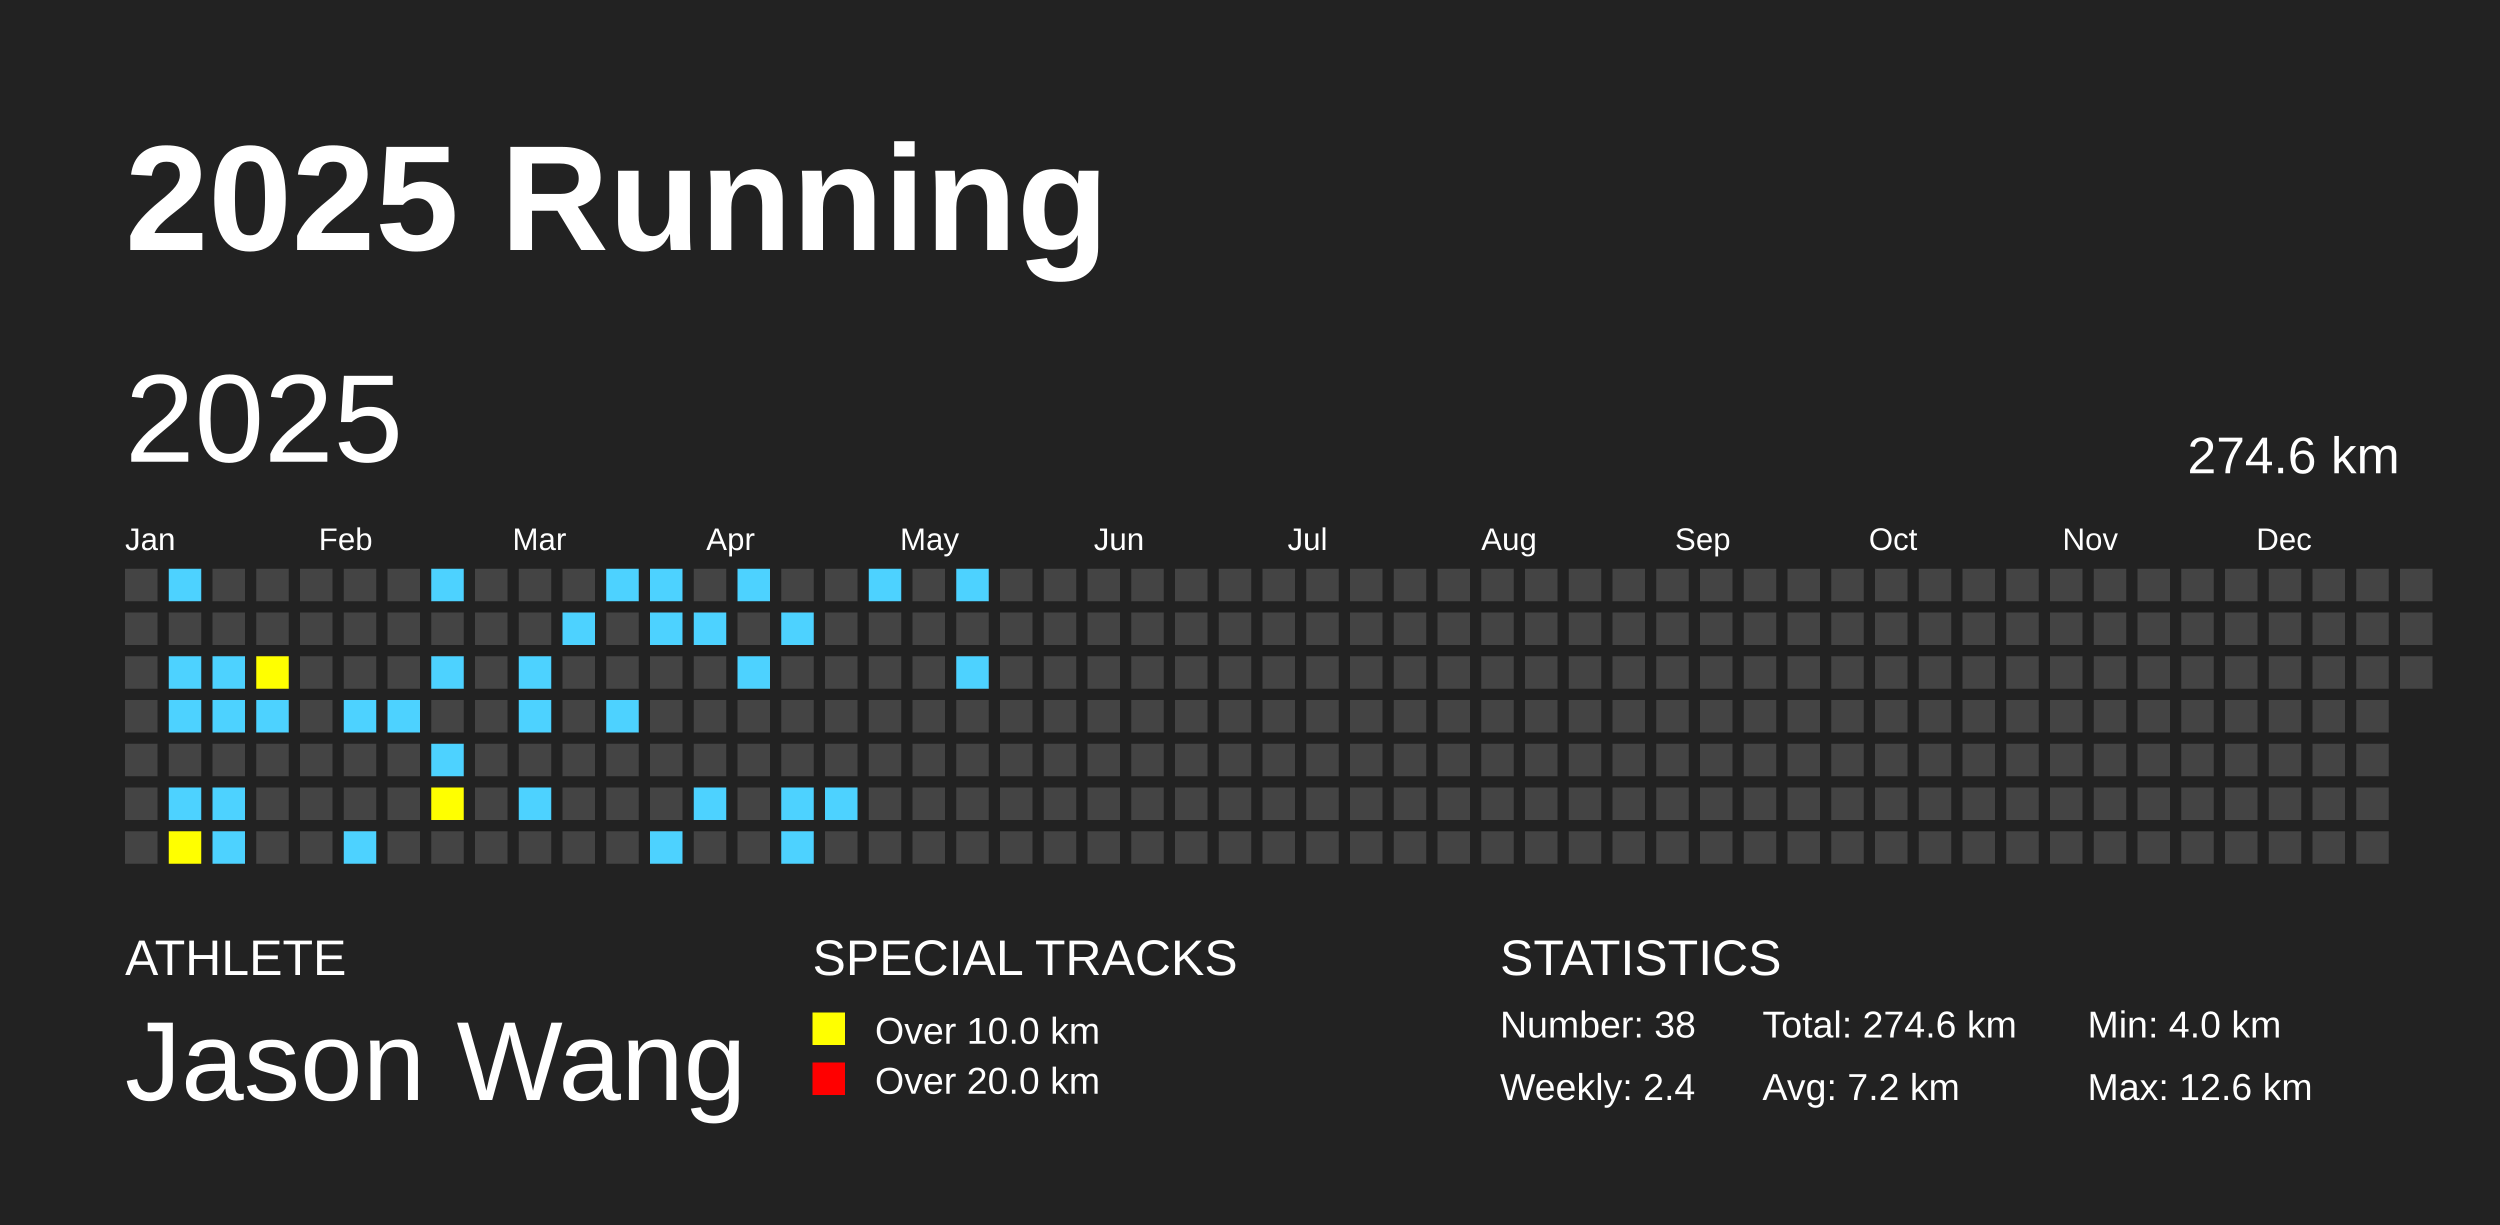
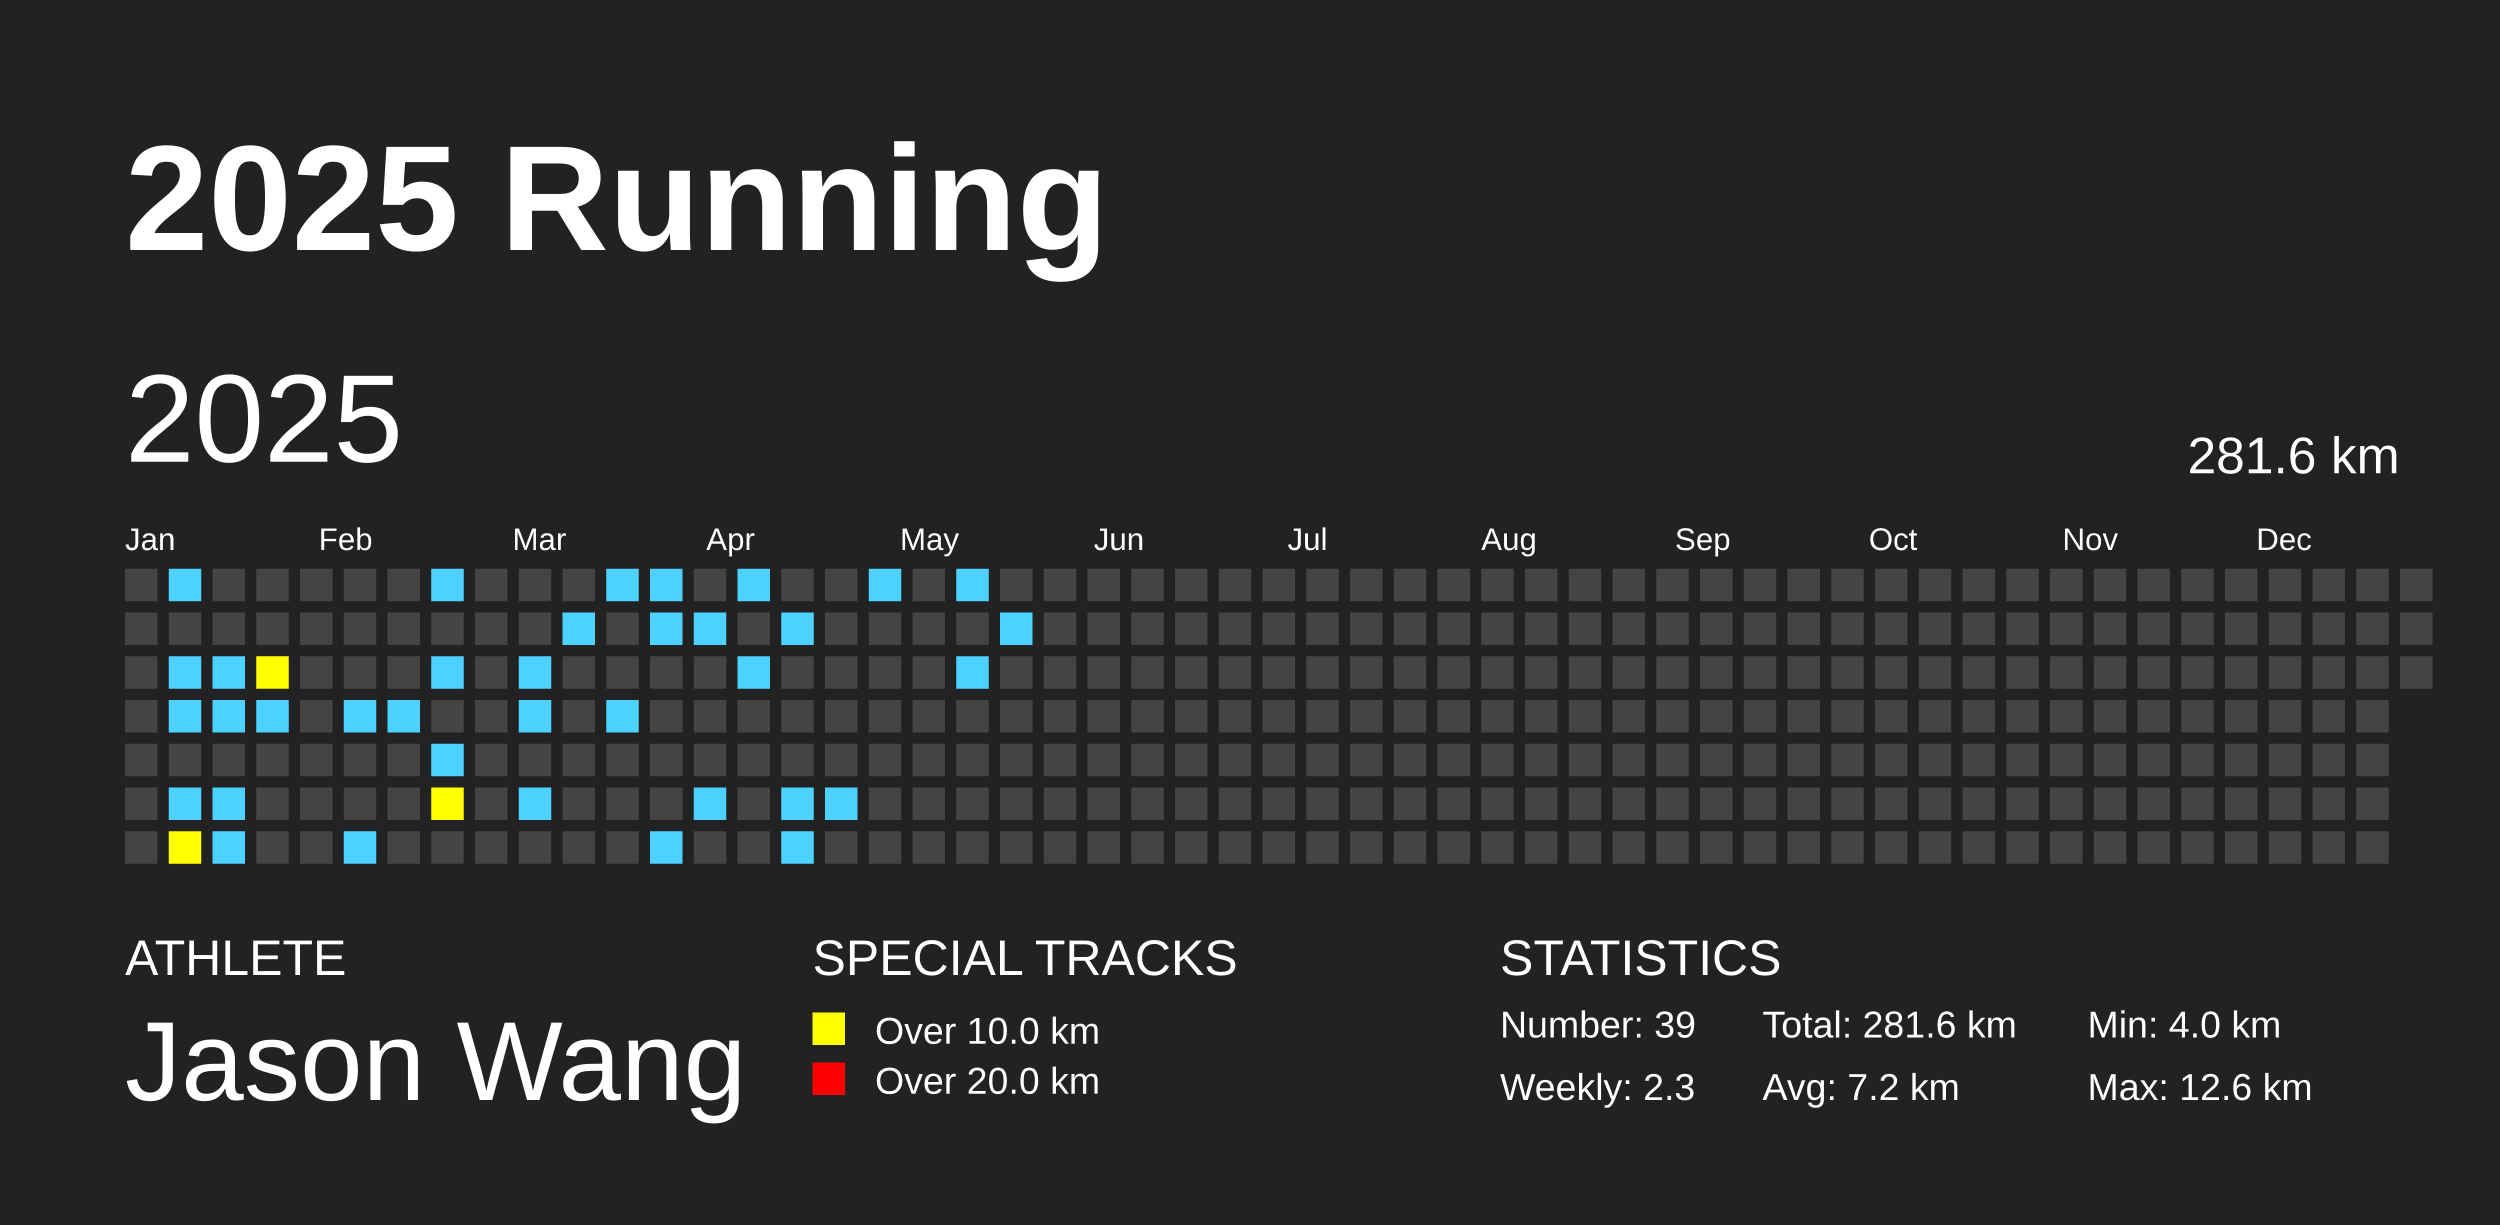
<svg xmlns="http://www.w3.org/2000/svg" baseProfile="full" height="98mm" version="1.1" viewBox="0,0,200,98" width="200mm">
  <defs />
  <rect fill="#222222" height="98" width="200" x="0" y="0" />
  <text fill="#FFFFFF" style="font-size:12px; font-family:Arial; font-weight:bold;" x="10" y="20">2025 Running</text>
  <text fill="#FFFFFF" style="font-size:4px; font-family:Arial" x="10" y="78">ATHLETE</text>
  <text fill="#FFFFFF" style="font-size:9px; font-family:Arial" x="10" y="88">Jason Wang</text>
  <text fill="#FFFFFF" style="font-size:4px; font-family:Arial" x="65" y="78">SPECIAL TRACKS</text>
  <rect fill="yellow" height="2.6" width="2.6" x="65" y="81" />
  <text fill="#FFFFFF" style="font-size:3px; font-family:Arial" x="70" y="83.5">Over 10.0 km</text>
  <rect fill="red" height="2.6" width="2.6" x="65" y="85" />
  <text fill="#FFFFFF" style="font-size:3px; font-family:Arial" x="70" y="87.5">Over 20.0 km</text>
  <text fill="#FFFFFF" style="font-size:4px; font-family:Arial" x="120" y="78">STATISTICS</text>
-   <text fill="#FFFFFF" style="font-size:3px; font-family:Arial" x="120" y="83">Number: 38</text>
-   <text fill="#FFFFFF" style="font-size:3px; font-family:Arial" x="120" y="88">Weekly: 2.4</text>
-   <text fill="#FFFFFF" style="font-size:3px; font-family:Arial" x="141" y="83">Total: 274.6 km</text>
+   <text fill="#FFFFFF" style="font-size:3px; font-family:Arial" x="120" y="83">Number: 39</text>
+   <text fill="#FFFFFF" style="font-size:3px; font-family:Arial" x="120" y="88">Weekly: 2.3</text>
+   <text fill="#FFFFFF" style="font-size:3px; font-family:Arial" x="141" y="83">Total: 281.6 km</text>
  <text fill="#FFFFFF" style="font-size:3px; font-family:Arial" x="141" y="88">Avg: 7.2 km</text>
  <text fill="#FFFFFF" style="font-size:3px; font-family:Arial" x="167" y="83">Min: 4.0 km</text>
  <text fill="#FFFFFF" style="font-size:3px; font-family:Arial" x="167" y="88">Max: 12.6 km</text>
  <text dominant-baseline="hanging" fill="#FFFFFF" style="font-size:10.0px; font-family:Arial;" x="10" y="30">2025</text>
-   <text dominant-baseline="hanging" fill="#FFFFFF" style="font-size:4.125px; font-family:Arial;" x="175" y="35">274.6 km</text>
+   <text dominant-baseline="hanging" fill="#FFFFFF" style="font-size:4.125px; font-family:Arial;" x="175" y="35">281.6 km</text>
  <text fill="#FFFFFF" style="font-size:2.5px; font-family:Arial" x="10.0" y="44">Jan</text>
  <text fill="#FFFFFF" style="font-size:2.5px; font-family:Arial" x="25.5" y="44">Feb</text>
  <text fill="#FFFFFF" style="font-size:2.5px; font-family:Arial" x="41.0" y="44">Mar</text>
  <text fill="#FFFFFF" style="font-size:2.5px; font-family:Arial" x="56.5" y="44">Apr</text>
  <text fill="#FFFFFF" style="font-size:2.5px; font-family:Arial" x="72.0" y="44">May</text>
  <text fill="#FFFFFF" style="font-size:2.5px; font-family:Arial" x="87.5" y="44">Jun</text>
  <text fill="#FFFFFF" style="font-size:2.5px; font-family:Arial" x="103.0" y="44">Jul</text>
  <text fill="#FFFFFF" style="font-size:2.5px; font-family:Arial" x="118.5" y="44">Aug</text>
  <text fill="#FFFFFF" style="font-size:2.5px; font-family:Arial" x="134.0" y="44">Sep</text>
  <text fill="#FFFFFF" style="font-size:2.5px; font-family:Arial" x="149.5" y="44">Oct</text>
  <text fill="#FFFFFF" style="font-size:2.5px; font-family:Arial" x="165.0" y="44">Nov</text>
  <text fill="#FFFFFF" style="font-size:2.5px; font-family:Arial" x="180.5" y="44">Dec</text>
  <rect fill="#444444" height="2.6" width="2.6" x="10.0" y="45.5" />
  <rect fill="#444444" height="2.6" width="2.6" x="10.0" y="49.0" />
  <rect fill="#444444" height="2.6" width="2.6" x="10.0" y="52.5" />
  <rect fill="#444444" height="2.6" width="2.6" x="10.0" y="56.0" />
  <rect fill="#444444" height="2.6" width="2.6" x="10.0" y="59.5" />
  <rect fill="#444444" height="2.6" width="2.6" x="10.0" y="63.0" />
  <rect fill="#444444" height="2.6" width="2.6" x="10.0" y="66.5" />
  <rect fill="#4DD2FF" height="2.6" width="2.6" x="13.5" y="45.5" />
  <rect fill="#444444" height="2.6" width="2.6" x="13.5" y="49.0" />
  <rect fill="#4DD2FF" height="2.6" width="2.6" x="13.5" y="52.5" />
  <rect fill="#4DD2FF" height="2.6" width="2.6" x="13.5" y="56.0" />
  <rect fill="#444444" height="2.6" width="2.6" x="13.5" y="59.5" />
  <rect fill="#4DD2FF" height="2.6" width="2.6" x="13.5" y="63.0" />
  <rect fill="yellow" height="2.6" width="2.6" x="13.5" y="66.5" />
  <rect fill="#444444" height="2.6" width="2.6" x="17.0" y="45.5" />
  <rect fill="#444444" height="2.6" width="2.6" x="17.0" y="49.0" />
  <rect fill="#4DD2FF" height="2.6" width="2.6" x="17.0" y="52.5" />
  <rect fill="#4DD2FF" height="2.6" width="2.6" x="17.0" y="56.0" />
  <rect fill="#444444" height="2.6" width="2.6" x="17.0" y="59.5" />
  <rect fill="#4DD2FF" height="2.6" width="2.6" x="17.0" y="63.0" />
  <rect fill="#4DD2FF" height="2.6" width="2.6" x="17.0" y="66.5" />
  <rect fill="#444444" height="2.6" width="2.6" x="20.5" y="45.5" />
  <rect fill="#444444" height="2.6" width="2.6" x="20.5" y="49.0" />
  <rect fill="yellow" height="2.6" width="2.6" x="20.5" y="52.5" />
  <rect fill="#4DD2FF" height="2.6" width="2.6" x="20.5" y="56.0" />
  <rect fill="#444444" height="2.6" width="2.6" x="20.5" y="59.5" />
  <rect fill="#444444" height="2.6" width="2.6" x="20.5" y="63.0" />
  <rect fill="#444444" height="2.6" width="2.6" x="20.5" y="66.5" />
  <rect fill="#444444" height="2.6" width="2.6" x="24.0" y="45.5" />
  <rect fill="#444444" height="2.6" width="2.6" x="24.0" y="49.0" />
  <rect fill="#444444" height="2.6" width="2.6" x="24.0" y="52.5" />
  <rect fill="#444444" height="2.6" width="2.6" x="24.0" y="56.0" />
  <rect fill="#444444" height="2.6" width="2.6" x="24.0" y="59.5" />
  <rect fill="#444444" height="2.6" width="2.6" x="24.0" y="63.0" />
  <rect fill="#444444" height="2.6" width="2.6" x="24.0" y="66.5" />
  <rect fill="#444444" height="2.6" width="2.6" x="27.5" y="45.5" />
  <rect fill="#444444" height="2.6" width="2.6" x="27.5" y="49.0" />
  <rect fill="#444444" height="2.6" width="2.6" x="27.5" y="52.5" />
  <rect fill="#4DD2FF" height="2.6" width="2.6" x="27.5" y="56.0" />
  <rect fill="#444444" height="2.6" width="2.6" x="27.5" y="59.5" />
  <rect fill="#444444" height="2.6" width="2.6" x="27.5" y="63.0" />
  <rect fill="#4DD2FF" height="2.6" width="2.6" x="27.5" y="66.5" />
  <rect fill="#444444" height="2.6" width="2.6" x="31.0" y="45.5" />
  <rect fill="#444444" height="2.6" width="2.6" x="31.0" y="49.0" />
  <rect fill="#444444" height="2.6" width="2.6" x="31.0" y="52.5" />
  <rect fill="#4DD2FF" height="2.6" width="2.6" x="31.0" y="56.0" />
  <rect fill="#444444" height="2.6" width="2.6" x="31.0" y="59.5" />
  <rect fill="#444444" height="2.6" width="2.6" x="31.0" y="63.0" />
  <rect fill="#444444" height="2.6" width="2.6" x="31.0" y="66.5" />
  <rect fill="#4DD2FF" height="2.6" width="2.6" x="34.5" y="45.5" />
  <rect fill="#444444" height="2.6" width="2.6" x="34.5" y="49.0" />
  <rect fill="#4DD2FF" height="2.6" width="2.6" x="34.5" y="52.5" />
  <rect fill="#444444" height="2.6" width="2.6" x="34.5" y="56.0" />
  <rect fill="#4DD2FF" height="2.6" width="2.6" x="34.5" y="59.5" />
  <rect fill="yellow" height="2.6" width="2.6" x="34.5" y="63.0" />
  <rect fill="#444444" height="2.6" width="2.6" x="34.5" y="66.5" />
  <rect fill="#444444" height="2.6" width="2.6" x="38.0" y="45.5" />
  <rect fill="#444444" height="2.6" width="2.6" x="38.0" y="49.0" />
  <rect fill="#444444" height="2.6" width="2.6" x="38.0" y="52.5" />
  <rect fill="#444444" height="2.6" width="2.6" x="38.0" y="56.0" />
  <rect fill="#444444" height="2.6" width="2.6" x="38.0" y="59.5" />
  <rect fill="#444444" height="2.6" width="2.6" x="38.0" y="63.0" />
  <rect fill="#444444" height="2.6" width="2.6" x="38.0" y="66.5" />
  <rect fill="#444444" height="2.6" width="2.6" x="41.5" y="45.5" />
  <rect fill="#444444" height="2.6" width="2.6" x="41.5" y="49.0" />
  <rect fill="#4DD2FF" height="2.6" width="2.6" x="41.5" y="52.5" />
  <rect fill="#4DD2FF" height="2.6" width="2.6" x="41.5" y="56.0" />
  <rect fill="#444444" height="2.6" width="2.6" x="41.5" y="59.5" />
  <rect fill="#4DD2FF" height="2.6" width="2.6" x="41.5" y="63.0" />
  <rect fill="#444444" height="2.6" width="2.6" x="41.5" y="66.5" />
  <rect fill="#444444" height="2.6" width="2.6" x="45.0" y="45.5" />
  <rect fill="#4DD2FF" height="2.6" width="2.6" x="45.0" y="49.0" />
  <rect fill="#444444" height="2.6" width="2.6" x="45.0" y="52.5" />
  <rect fill="#444444" height="2.6" width="2.6" x="45.0" y="56.0" />
  <rect fill="#444444" height="2.6" width="2.6" x="45.0" y="59.5" />
  <rect fill="#444444" height="2.6" width="2.6" x="45.0" y="63.0" />
  <rect fill="#444444" height="2.6" width="2.6" x="45.0" y="66.5" />
  <rect fill="#4DD2FF" height="2.6" width="2.6" x="48.5" y="45.5" />
  <rect fill="#444444" height="2.6" width="2.6" x="48.5" y="49.0" />
  <rect fill="#444444" height="2.6" width="2.6" x="48.5" y="52.5" />
  <rect fill="#4DD2FF" height="2.6" width="2.6" x="48.5" y="56.0" />
  <rect fill="#444444" height="2.6" width="2.6" x="48.5" y="59.5" />
  <rect fill="#444444" height="2.6" width="2.6" x="48.5" y="63.0" />
  <rect fill="#444444" height="2.6" width="2.6" x="48.5" y="66.5" />
  <rect fill="#4DD2FF" height="2.6" width="2.6" x="52.0" y="45.5" />
  <rect fill="#4DD2FF" height="2.6" width="2.6" x="52.0" y="49.0" />
  <rect fill="#444444" height="2.6" width="2.6" x="52.0" y="52.5" />
  <rect fill="#444444" height="2.6" width="2.6" x="52.0" y="56.0" />
  <rect fill="#444444" height="2.6" width="2.6" x="52.0" y="59.5" />
  <rect fill="#444444" height="2.6" width="2.6" x="52.0" y="63.0" />
  <rect fill="#4DD2FF" height="2.6" width="2.6" x="52.0" y="66.5" />
  <rect fill="#444444" height="2.6" width="2.6" x="55.5" y="45.5" />
  <rect fill="#4DD2FF" height="2.6" width="2.6" x="55.5" y="49.0" />
  <rect fill="#444444" height="2.6" width="2.6" x="55.5" y="52.5" />
  <rect fill="#444444" height="2.6" width="2.6" x="55.5" y="56.0" />
  <rect fill="#444444" height="2.6" width="2.6" x="55.5" y="59.5" />
  <rect fill="#4DD2FF" height="2.6" width="2.6" x="55.5" y="63.0" />
  <rect fill="#444444" height="2.6" width="2.6" x="55.5" y="66.5" />
  <rect fill="#4DD2FF" height="2.6" width="2.6" x="59.0" y="45.5" />
  <rect fill="#444444" height="2.6" width="2.6" x="59.0" y="49.0" />
  <rect fill="#4DD2FF" height="2.6" width="2.6" x="59.0" y="52.5" />
  <rect fill="#444444" height="2.6" width="2.6" x="59.0" y="56.0" />
  <rect fill="#444444" height="2.6" width="2.6" x="59.0" y="59.5" />
  <rect fill="#444444" height="2.6" width="2.6" x="59.0" y="63.0" />
  <rect fill="#444444" height="2.6" width="2.6" x="59.0" y="66.5" />
  <rect fill="#444444" height="2.6" width="2.6" x="62.5" y="45.5" />
  <rect fill="#4DD2FF" height="2.6" width="2.6" x="62.5" y="49.0" />
  <rect fill="#444444" height="2.6" width="2.6" x="62.5" y="52.5" />
  <rect fill="#444444" height="2.6" width="2.6" x="62.5" y="56.0" />
  <rect fill="#444444" height="2.6" width="2.6" x="62.5" y="59.5" />
  <rect fill="#4DD2FF" height="2.6" width="2.6" x="62.5" y="63.0" />
  <rect fill="#4DD2FF" height="2.6" width="2.6" x="62.5" y="66.5" />
  <rect fill="#444444" height="2.6" width="2.6" x="66.0" y="45.5" />
  <rect fill="#444444" height="2.6" width="2.6" x="66.0" y="49.0" />
  <rect fill="#444444" height="2.6" width="2.6" x="66.0" y="52.5" />
  <rect fill="#444444" height="2.6" width="2.6" x="66.0" y="56.0" />
  <rect fill="#444444" height="2.6" width="2.6" x="66.0" y="59.5" />
  <rect fill="#4DD2FF" height="2.6" width="2.6" x="66.0" y="63.0" />
  <rect fill="#444444" height="2.6" width="2.6" x="66.0" y="66.5" />
  <rect fill="#4DD2FF" height="2.6" width="2.6" x="69.5" y="45.5" />
  <rect fill="#444444" height="2.6" width="2.6" x="69.5" y="49.0" />
  <rect fill="#444444" height="2.6" width="2.6" x="69.5" y="52.5" />
  <rect fill="#444444" height="2.6" width="2.6" x="69.5" y="56.0" />
  <rect fill="#444444" height="2.6" width="2.6" x="69.5" y="59.5" />
  <rect fill="#444444" height="2.6" width="2.6" x="69.5" y="63.0" />
  <rect fill="#444444" height="2.6" width="2.6" x="69.5" y="66.5" />
  <rect fill="#444444" height="2.6" width="2.6" x="73.0" y="45.5" />
  <rect fill="#444444" height="2.6" width="2.6" x="73.0" y="49.0" />
  <rect fill="#444444" height="2.6" width="2.6" x="73.0" y="52.5" />
  <rect fill="#444444" height="2.6" width="2.6" x="73.0" y="56.0" />
  <rect fill="#444444" height="2.6" width="2.6" x="73.0" y="59.5" />
  <rect fill="#444444" height="2.6" width="2.6" x="73.0" y="63.0" />
  <rect fill="#444444" height="2.6" width="2.6" x="73.0" y="66.5" />
  <rect fill="#4DD2FF" height="2.6" width="2.6" x="76.5" y="45.5" />
  <rect fill="#444444" height="2.6" width="2.6" x="76.5" y="49.0" />
  <rect fill="#4DD2FF" height="2.6" width="2.6" x="76.5" y="52.5" />
  <rect fill="#444444" height="2.6" width="2.6" x="76.5" y="56.0" />
  <rect fill="#444444" height="2.6" width="2.6" x="76.5" y="59.5" />
  <rect fill="#444444" height="2.6" width="2.6" x="76.5" y="63.0" />
  <rect fill="#444444" height="2.6" width="2.6" x="76.5" y="66.5" />
  <rect fill="#444444" height="2.6" width="2.6" x="80.0" y="45.5" />
-   <rect fill="#444444" height="2.6" width="2.6" x="80.0" y="49.0" />
+   <rect fill="#4DD2FF" height="2.6" width="2.6" x="80.0" y="49.0" />
  <rect fill="#444444" height="2.6" width="2.6" x="80.0" y="52.5" />
  <rect fill="#444444" height="2.6" width="2.6" x="80.0" y="56.0" />
  <rect fill="#444444" height="2.6" width="2.6" x="80.0" y="59.5" />
  <rect fill="#444444" height="2.6" width="2.6" x="80.0" y="63.0" />
  <rect fill="#444444" height="2.6" width="2.6" x="80.0" y="66.5" />
  <rect fill="#444444" height="2.6" width="2.6" x="83.5" y="45.5" />
  <rect fill="#444444" height="2.6" width="2.6" x="83.5" y="49.0" />
  <rect fill="#444444" height="2.6" width="2.6" x="83.5" y="52.5" />
  <rect fill="#444444" height="2.6" width="2.6" x="83.5" y="56.0" />
  <rect fill="#444444" height="2.6" width="2.6" x="83.5" y="59.5" />
  <rect fill="#444444" height="2.6" width="2.6" x="83.5" y="63.0" />
  <rect fill="#444444" height="2.6" width="2.6" x="83.5" y="66.5" />
  <rect fill="#444444" height="2.6" width="2.6" x="87.0" y="45.5" />
  <rect fill="#444444" height="2.6" width="2.6" x="87.0" y="49.0" />
  <rect fill="#444444" height="2.6" width="2.6" x="87.0" y="52.5" />
  <rect fill="#444444" height="2.6" width="2.6" x="87.0" y="56.0" />
  <rect fill="#444444" height="2.6" width="2.6" x="87.0" y="59.5" />
  <rect fill="#444444" height="2.6" width="2.6" x="87.0" y="63.0" />
  <rect fill="#444444" height="2.6" width="2.6" x="87.0" y="66.5" />
  <rect fill="#444444" height="2.6" width="2.6" x="90.5" y="45.5" />
  <rect fill="#444444" height="2.6" width="2.6" x="90.5" y="49.0" />
  <rect fill="#444444" height="2.6" width="2.6" x="90.5" y="52.5" />
  <rect fill="#444444" height="2.6" width="2.6" x="90.5" y="56.0" />
  <rect fill="#444444" height="2.6" width="2.6" x="90.5" y="59.5" />
  <rect fill="#444444" height="2.6" width="2.6" x="90.5" y="63.0" />
  <rect fill="#444444" height="2.6" width="2.6" x="90.5" y="66.5" />
  <rect fill="#444444" height="2.6" width="2.6" x="94.0" y="45.5" />
  <rect fill="#444444" height="2.6" width="2.6" x="94.0" y="49.0" />
  <rect fill="#444444" height="2.6" width="2.6" x="94.0" y="52.5" />
  <rect fill="#444444" height="2.6" width="2.6" x="94.0" y="56.0" />
  <rect fill="#444444" height="2.6" width="2.6" x="94.0" y="59.5" />
  <rect fill="#444444" height="2.6" width="2.6" x="94.0" y="63.0" />
  <rect fill="#444444" height="2.6" width="2.6" x="94.0" y="66.5" />
  <rect fill="#444444" height="2.6" width="2.6" x="97.5" y="45.5" />
  <rect fill="#444444" height="2.6" width="2.6" x="97.5" y="49.0" />
  <rect fill="#444444" height="2.6" width="2.6" x="97.5" y="52.5" />
  <rect fill="#444444" height="2.6" width="2.6" x="97.5" y="56.0" />
  <rect fill="#444444" height="2.6" width="2.6" x="97.5" y="59.5" />
  <rect fill="#444444" height="2.6" width="2.6" x="97.5" y="63.0" />
  <rect fill="#444444" height="2.6" width="2.6" x="97.5" y="66.5" />
  <rect fill="#444444" height="2.6" width="2.6" x="101.0" y="45.5" />
  <rect fill="#444444" height="2.6" width="2.6" x="101.0" y="49.0" />
  <rect fill="#444444" height="2.6" width="2.6" x="101.0" y="52.5" />
  <rect fill="#444444" height="2.6" width="2.6" x="101.0" y="56.0" />
  <rect fill="#444444" height="2.6" width="2.6" x="101.0" y="59.5" />
  <rect fill="#444444" height="2.6" width="2.6" x="101.0" y="63.0" />
  <rect fill="#444444" height="2.6" width="2.6" x="101.0" y="66.5" />
  <rect fill="#444444" height="2.6" width="2.6" x="104.5" y="45.5" />
  <rect fill="#444444" height="2.6" width="2.6" x="104.5" y="49.0" />
  <rect fill="#444444" height="2.6" width="2.6" x="104.5" y="52.5" />
  <rect fill="#444444" height="2.6" width="2.6" x="104.5" y="56.0" />
  <rect fill="#444444" height="2.6" width="2.6" x="104.5" y="59.5" />
  <rect fill="#444444" height="2.6" width="2.6" x="104.5" y="63.0" />
  <rect fill="#444444" height="2.6" width="2.6" x="104.5" y="66.5" />
  <rect fill="#444444" height="2.6" width="2.6" x="108.0" y="45.5" />
  <rect fill="#444444" height="2.6" width="2.6" x="108.0" y="49.0" />
  <rect fill="#444444" height="2.6" width="2.6" x="108.0" y="52.5" />
  <rect fill="#444444" height="2.6" width="2.6" x="108.0" y="56.0" />
  <rect fill="#444444" height="2.6" width="2.6" x="108.0" y="59.5" />
  <rect fill="#444444" height="2.6" width="2.6" x="108.0" y="63.0" />
  <rect fill="#444444" height="2.6" width="2.6" x="108.0" y="66.5" />
  <rect fill="#444444" height="2.6" width="2.6" x="111.5" y="45.5" />
  <rect fill="#444444" height="2.6" width="2.6" x="111.5" y="49.0" />
  <rect fill="#444444" height="2.6" width="2.6" x="111.5" y="52.5" />
  <rect fill="#444444" height="2.6" width="2.6" x="111.5" y="56.0" />
  <rect fill="#444444" height="2.6" width="2.6" x="111.5" y="59.5" />
  <rect fill="#444444" height="2.6" width="2.6" x="111.5" y="63.0" />
  <rect fill="#444444" height="2.6" width="2.6" x="111.5" y="66.5" />
  <rect fill="#444444" height="2.6" width="2.6" x="115.0" y="45.5" />
  <rect fill="#444444" height="2.6" width="2.6" x="115.0" y="49.0" />
  <rect fill="#444444" height="2.6" width="2.6" x="115.0" y="52.5" />
  <rect fill="#444444" height="2.6" width="2.6" x="115.0" y="56.0" />
  <rect fill="#444444" height="2.6" width="2.6" x="115.0" y="59.5" />
  <rect fill="#444444" height="2.6" width="2.6" x="115.0" y="63.0" />
  <rect fill="#444444" height="2.6" width="2.6" x="115.0" y="66.5" />
  <rect fill="#444444" height="2.6" width="2.6" x="118.5" y="45.5" />
  <rect fill="#444444" height="2.6" width="2.6" x="118.5" y="49.0" />
  <rect fill="#444444" height="2.6" width="2.6" x="118.5" y="52.5" />
  <rect fill="#444444" height="2.6" width="2.6" x="118.5" y="56.0" />
  <rect fill="#444444" height="2.6" width="2.6" x="118.5" y="59.5" />
  <rect fill="#444444" height="2.6" width="2.6" x="118.5" y="63.0" />
  <rect fill="#444444" height="2.6" width="2.6" x="118.5" y="66.5" />
  <rect fill="#444444" height="2.6" width="2.6" x="122.0" y="45.5" />
  <rect fill="#444444" height="2.6" width="2.6" x="122.0" y="49.0" />
  <rect fill="#444444" height="2.6" width="2.6" x="122.0" y="52.5" />
  <rect fill="#444444" height="2.6" width="2.6" x="122.0" y="56.0" />
  <rect fill="#444444" height="2.6" width="2.6" x="122.0" y="59.5" />
  <rect fill="#444444" height="2.6" width="2.6" x="122.0" y="63.0" />
  <rect fill="#444444" height="2.6" width="2.6" x="122.0" y="66.5" />
  <rect fill="#444444" height="2.6" width="2.6" x="125.5" y="45.5" />
  <rect fill="#444444" height="2.6" width="2.6" x="125.5" y="49.0" />
  <rect fill="#444444" height="2.6" width="2.6" x="125.5" y="52.5" />
  <rect fill="#444444" height="2.6" width="2.6" x="125.5" y="56.0" />
  <rect fill="#444444" height="2.6" width="2.6" x="125.5" y="59.5" />
  <rect fill="#444444" height="2.6" width="2.6" x="125.5" y="63.0" />
  <rect fill="#444444" height="2.6" width="2.6" x="125.5" y="66.5" />
  <rect fill="#444444" height="2.6" width="2.6" x="129.0" y="45.5" />
  <rect fill="#444444" height="2.6" width="2.6" x="129.0" y="49.0" />
  <rect fill="#444444" height="2.6" width="2.6" x="129.0" y="52.5" />
  <rect fill="#444444" height="2.6" width="2.6" x="129.0" y="56.0" />
  <rect fill="#444444" height="2.6" width="2.6" x="129.0" y="59.5" />
  <rect fill="#444444" height="2.6" width="2.6" x="129.0" y="63.0" />
  <rect fill="#444444" height="2.6" width="2.6" x="129.0" y="66.5" />
  <rect fill="#444444" height="2.6" width="2.6" x="132.5" y="45.5" />
  <rect fill="#444444" height="2.6" width="2.6" x="132.5" y="49.0" />
  <rect fill="#444444" height="2.6" width="2.6" x="132.5" y="52.5" />
  <rect fill="#444444" height="2.6" width="2.6" x="132.5" y="56.0" />
  <rect fill="#444444" height="2.6" width="2.6" x="132.5" y="59.5" />
  <rect fill="#444444" height="2.6" width="2.6" x="132.5" y="63.0" />
  <rect fill="#444444" height="2.6" width="2.6" x="132.5" y="66.5" />
  <rect fill="#444444" height="2.6" width="2.6" x="136.0" y="45.5" />
  <rect fill="#444444" height="2.6" width="2.6" x="136.0" y="49.0" />
  <rect fill="#444444" height="2.6" width="2.6" x="136.0" y="52.5" />
  <rect fill="#444444" height="2.6" width="2.6" x="136.0" y="56.0" />
  <rect fill="#444444" height="2.6" width="2.6" x="136.0" y="59.5" />
  <rect fill="#444444" height="2.6" width="2.6" x="136.0" y="63.0" />
  <rect fill="#444444" height="2.6" width="2.6" x="136.0" y="66.5" />
  <rect fill="#444444" height="2.6" width="2.6" x="139.5" y="45.5" />
  <rect fill="#444444" height="2.6" width="2.6" x="139.5" y="49.0" />
  <rect fill="#444444" height="2.6" width="2.6" x="139.5" y="52.5" />
  <rect fill="#444444" height="2.6" width="2.6" x="139.5" y="56.0" />
  <rect fill="#444444" height="2.6" width="2.6" x="139.5" y="59.5" />
  <rect fill="#444444" height="2.6" width="2.6" x="139.5" y="63.0" />
  <rect fill="#444444" height="2.6" width="2.6" x="139.5" y="66.5" />
  <rect fill="#444444" height="2.6" width="2.6" x="143.0" y="45.5" />
  <rect fill="#444444" height="2.6" width="2.6" x="143.0" y="49.0" />
  <rect fill="#444444" height="2.6" width="2.6" x="143.0" y="52.5" />
  <rect fill="#444444" height="2.6" width="2.6" x="143.0" y="56.0" />
  <rect fill="#444444" height="2.6" width="2.6" x="143.0" y="59.5" />
  <rect fill="#444444" height="2.6" width="2.6" x="143.0" y="63.0" />
  <rect fill="#444444" height="2.6" width="2.6" x="143.0" y="66.5" />
  <rect fill="#444444" height="2.6" width="2.6" x="146.5" y="45.5" />
  <rect fill="#444444" height="2.6" width="2.6" x="146.5" y="49.0" />
  <rect fill="#444444" height="2.6" width="2.6" x="146.5" y="52.5" />
  <rect fill="#444444" height="2.6" width="2.6" x="146.5" y="56.0" />
  <rect fill="#444444" height="2.6" width="2.6" x="146.5" y="59.5" />
  <rect fill="#444444" height="2.6" width="2.6" x="146.5" y="63.0" />
  <rect fill="#444444" height="2.6" width="2.6" x="146.5" y="66.5" />
  <rect fill="#444444" height="2.6" width="2.6" x="150.0" y="45.5" />
  <rect fill="#444444" height="2.6" width="2.6" x="150.0" y="49.0" />
  <rect fill="#444444" height="2.6" width="2.6" x="150.0" y="52.5" />
  <rect fill="#444444" height="2.6" width="2.6" x="150.0" y="56.0" />
  <rect fill="#444444" height="2.6" width="2.6" x="150.0" y="59.5" />
  <rect fill="#444444" height="2.6" width="2.6" x="150.0" y="63.0" />
  <rect fill="#444444" height="2.6" width="2.6" x="150.0" y="66.5" />
  <rect fill="#444444" height="2.6" width="2.6" x="153.5" y="45.5" />
  <rect fill="#444444" height="2.6" width="2.6" x="153.5" y="49.0" />
  <rect fill="#444444" height="2.6" width="2.6" x="153.5" y="52.5" />
  <rect fill="#444444" height="2.6" width="2.6" x="153.5" y="56.0" />
  <rect fill="#444444" height="2.6" width="2.6" x="153.5" y="59.5" />
  <rect fill="#444444" height="2.6" width="2.6" x="153.5" y="63.0" />
  <rect fill="#444444" height="2.6" width="2.6" x="153.5" y="66.5" />
  <rect fill="#444444" height="2.6" width="2.6" x="157.0" y="45.5" />
  <rect fill="#444444" height="2.6" width="2.6" x="157.0" y="49.0" />
  <rect fill="#444444" height="2.6" width="2.6" x="157.0" y="52.5" />
  <rect fill="#444444" height="2.6" width="2.6" x="157.0" y="56.0" />
  <rect fill="#444444" height="2.6" width="2.6" x="157.0" y="59.5" />
  <rect fill="#444444" height="2.6" width="2.6" x="157.0" y="63.0" />
  <rect fill="#444444" height="2.6" width="2.6" x="157.0" y="66.5" />
  <rect fill="#444444" height="2.6" width="2.6" x="160.5" y="45.5" />
  <rect fill="#444444" height="2.6" width="2.6" x="160.5" y="49.0" />
  <rect fill="#444444" height="2.6" width="2.6" x="160.5" y="52.5" />
  <rect fill="#444444" height="2.6" width="2.6" x="160.5" y="56.0" />
  <rect fill="#444444" height="2.6" width="2.6" x="160.5" y="59.5" />
  <rect fill="#444444" height="2.6" width="2.6" x="160.5" y="63.0" />
  <rect fill="#444444" height="2.6" width="2.6" x="160.5" y="66.5" />
  <rect fill="#444444" height="2.6" width="2.6" x="164.0" y="45.5" />
  <rect fill="#444444" height="2.6" width="2.6" x="164.0" y="49.0" />
  <rect fill="#444444" height="2.6" width="2.6" x="164.0" y="52.5" />
  <rect fill="#444444" height="2.6" width="2.6" x="164.0" y="56.0" />
  <rect fill="#444444" height="2.6" width="2.6" x="164.0" y="59.5" />
  <rect fill="#444444" height="2.6" width="2.6" x="164.0" y="63.0" />
  <rect fill="#444444" height="2.6" width="2.6" x="164.0" y="66.5" />
  <rect fill="#444444" height="2.6" width="2.6" x="167.5" y="45.5" />
  <rect fill="#444444" height="2.6" width="2.6" x="167.5" y="49.0" />
  <rect fill="#444444" height="2.6" width="2.6" x="167.5" y="52.5" />
  <rect fill="#444444" height="2.6" width="2.6" x="167.5" y="56.0" />
  <rect fill="#444444" height="2.6" width="2.6" x="167.5" y="59.5" />
  <rect fill="#444444" height="2.6" width="2.6" x="167.5" y="63.0" />
  <rect fill="#444444" height="2.6" width="2.6" x="167.5" y="66.5" />
  <rect fill="#444444" height="2.6" width="2.6" x="171.0" y="45.5" />
  <rect fill="#444444" height="2.6" width="2.6" x="171.0" y="49.0" />
  <rect fill="#444444" height="2.6" width="2.6" x="171.0" y="52.5" />
  <rect fill="#444444" height="2.6" width="2.6" x="171.0" y="56.0" />
  <rect fill="#444444" height="2.6" width="2.6" x="171.0" y="59.5" />
  <rect fill="#444444" height="2.6" width="2.6" x="171.0" y="63.0" />
  <rect fill="#444444" height="2.6" width="2.6" x="171.0" y="66.5" />
  <rect fill="#444444" height="2.6" width="2.6" x="174.5" y="45.5" />
  <rect fill="#444444" height="2.6" width="2.6" x="174.5" y="49.0" />
  <rect fill="#444444" height="2.6" width="2.6" x="174.5" y="52.5" />
  <rect fill="#444444" height="2.6" width="2.6" x="174.5" y="56.0" />
  <rect fill="#444444" height="2.6" width="2.6" x="174.5" y="59.5" />
  <rect fill="#444444" height="2.6" width="2.6" x="174.5" y="63.0" />
  <rect fill="#444444" height="2.6" width="2.6" x="174.5" y="66.5" />
  <rect fill="#444444" height="2.6" width="2.6" x="178.0" y="45.5" />
  <rect fill="#444444" height="2.6" width="2.6" x="178.0" y="49.0" />
  <rect fill="#444444" height="2.6" width="2.6" x="178.0" y="52.5" />
  <rect fill="#444444" height="2.6" width="2.6" x="178.0" y="56.0" />
  <rect fill="#444444" height="2.6" width="2.6" x="178.0" y="59.5" />
  <rect fill="#444444" height="2.6" width="2.6" x="178.0" y="63.0" />
  <rect fill="#444444" height="2.6" width="2.6" x="178.0" y="66.5" />
  <rect fill="#444444" height="2.6" width="2.6" x="181.5" y="45.5" />
  <rect fill="#444444" height="2.6" width="2.6" x="181.5" y="49.0" />
  <rect fill="#444444" height="2.6" width="2.6" x="181.5" y="52.5" />
  <rect fill="#444444" height="2.6" width="2.6" x="181.5" y="56.0" />
  <rect fill="#444444" height="2.6" width="2.6" x="181.5" y="59.5" />
  <rect fill="#444444" height="2.6" width="2.6" x="181.5" y="63.0" />
  <rect fill="#444444" height="2.6" width="2.6" x="181.5" y="66.5" />
  <rect fill="#444444" height="2.6" width="2.6" x="185.0" y="45.5" />
  <rect fill="#444444" height="2.6" width="2.6" x="185.0" y="49.0" />
  <rect fill="#444444" height="2.6" width="2.6" x="185.0" y="52.5" />
  <rect fill="#444444" height="2.6" width="2.6" x="185.0" y="56.0" />
  <rect fill="#444444" height="2.6" width="2.6" x="185.0" y="59.5" />
  <rect fill="#444444" height="2.6" width="2.6" x="185.0" y="63.0" />
  <rect fill="#444444" height="2.6" width="2.6" x="185.0" y="66.5" />
  <rect fill="#444444" height="2.6" width="2.6" x="188.5" y="45.5" />
  <rect fill="#444444" height="2.6" width="2.6" x="188.5" y="49.0" />
  <rect fill="#444444" height="2.6" width="2.6" x="188.5" y="52.5" />
  <rect fill="#444444" height="2.6" width="2.6" x="188.5" y="56.0" />
  <rect fill="#444444" height="2.6" width="2.6" x="188.5" y="59.5" />
  <rect fill="#444444" height="2.6" width="2.6" x="188.5" y="63.0" />
  <rect fill="#444444" height="2.6" width="2.6" x="188.5" y="66.5" />
  <rect fill="#444444" height="2.6" width="2.6" x="192.0" y="45.5" />
  <rect fill="#444444" height="2.6" width="2.6" x="192.0" y="49.0" />
  <rect fill="#444444" height="2.6" width="2.6" x="192.0" y="52.5" />
</svg>
